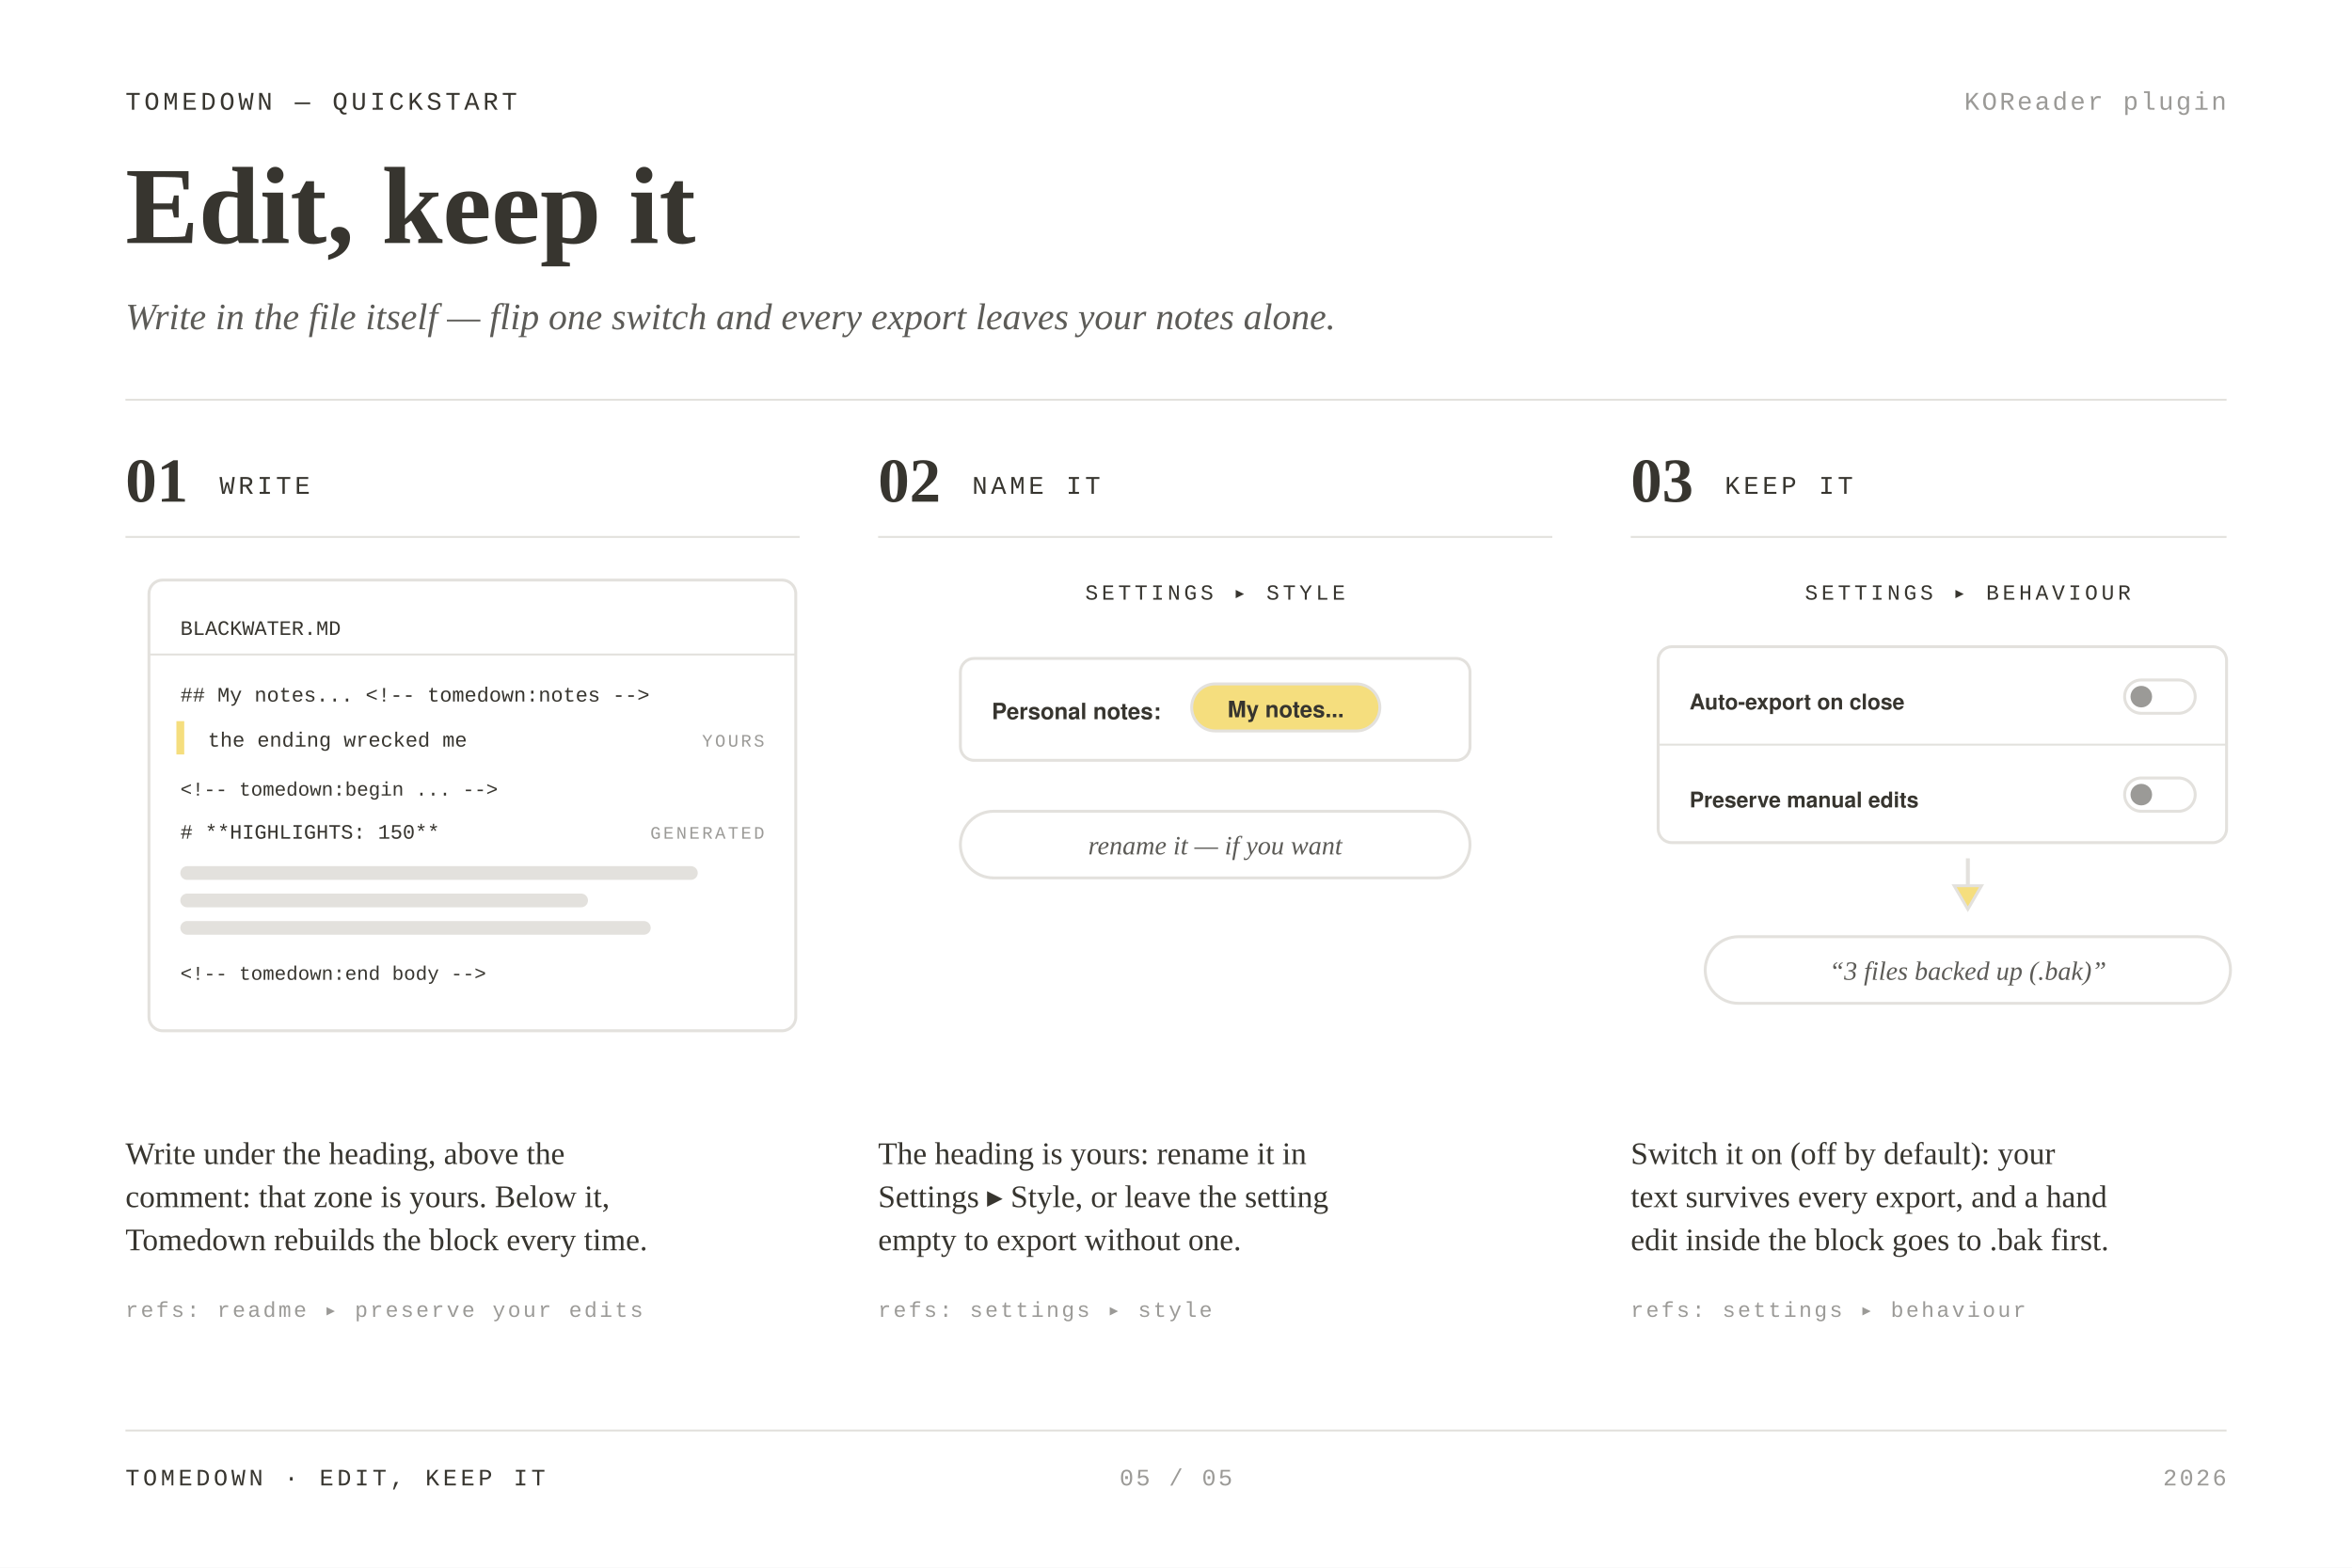
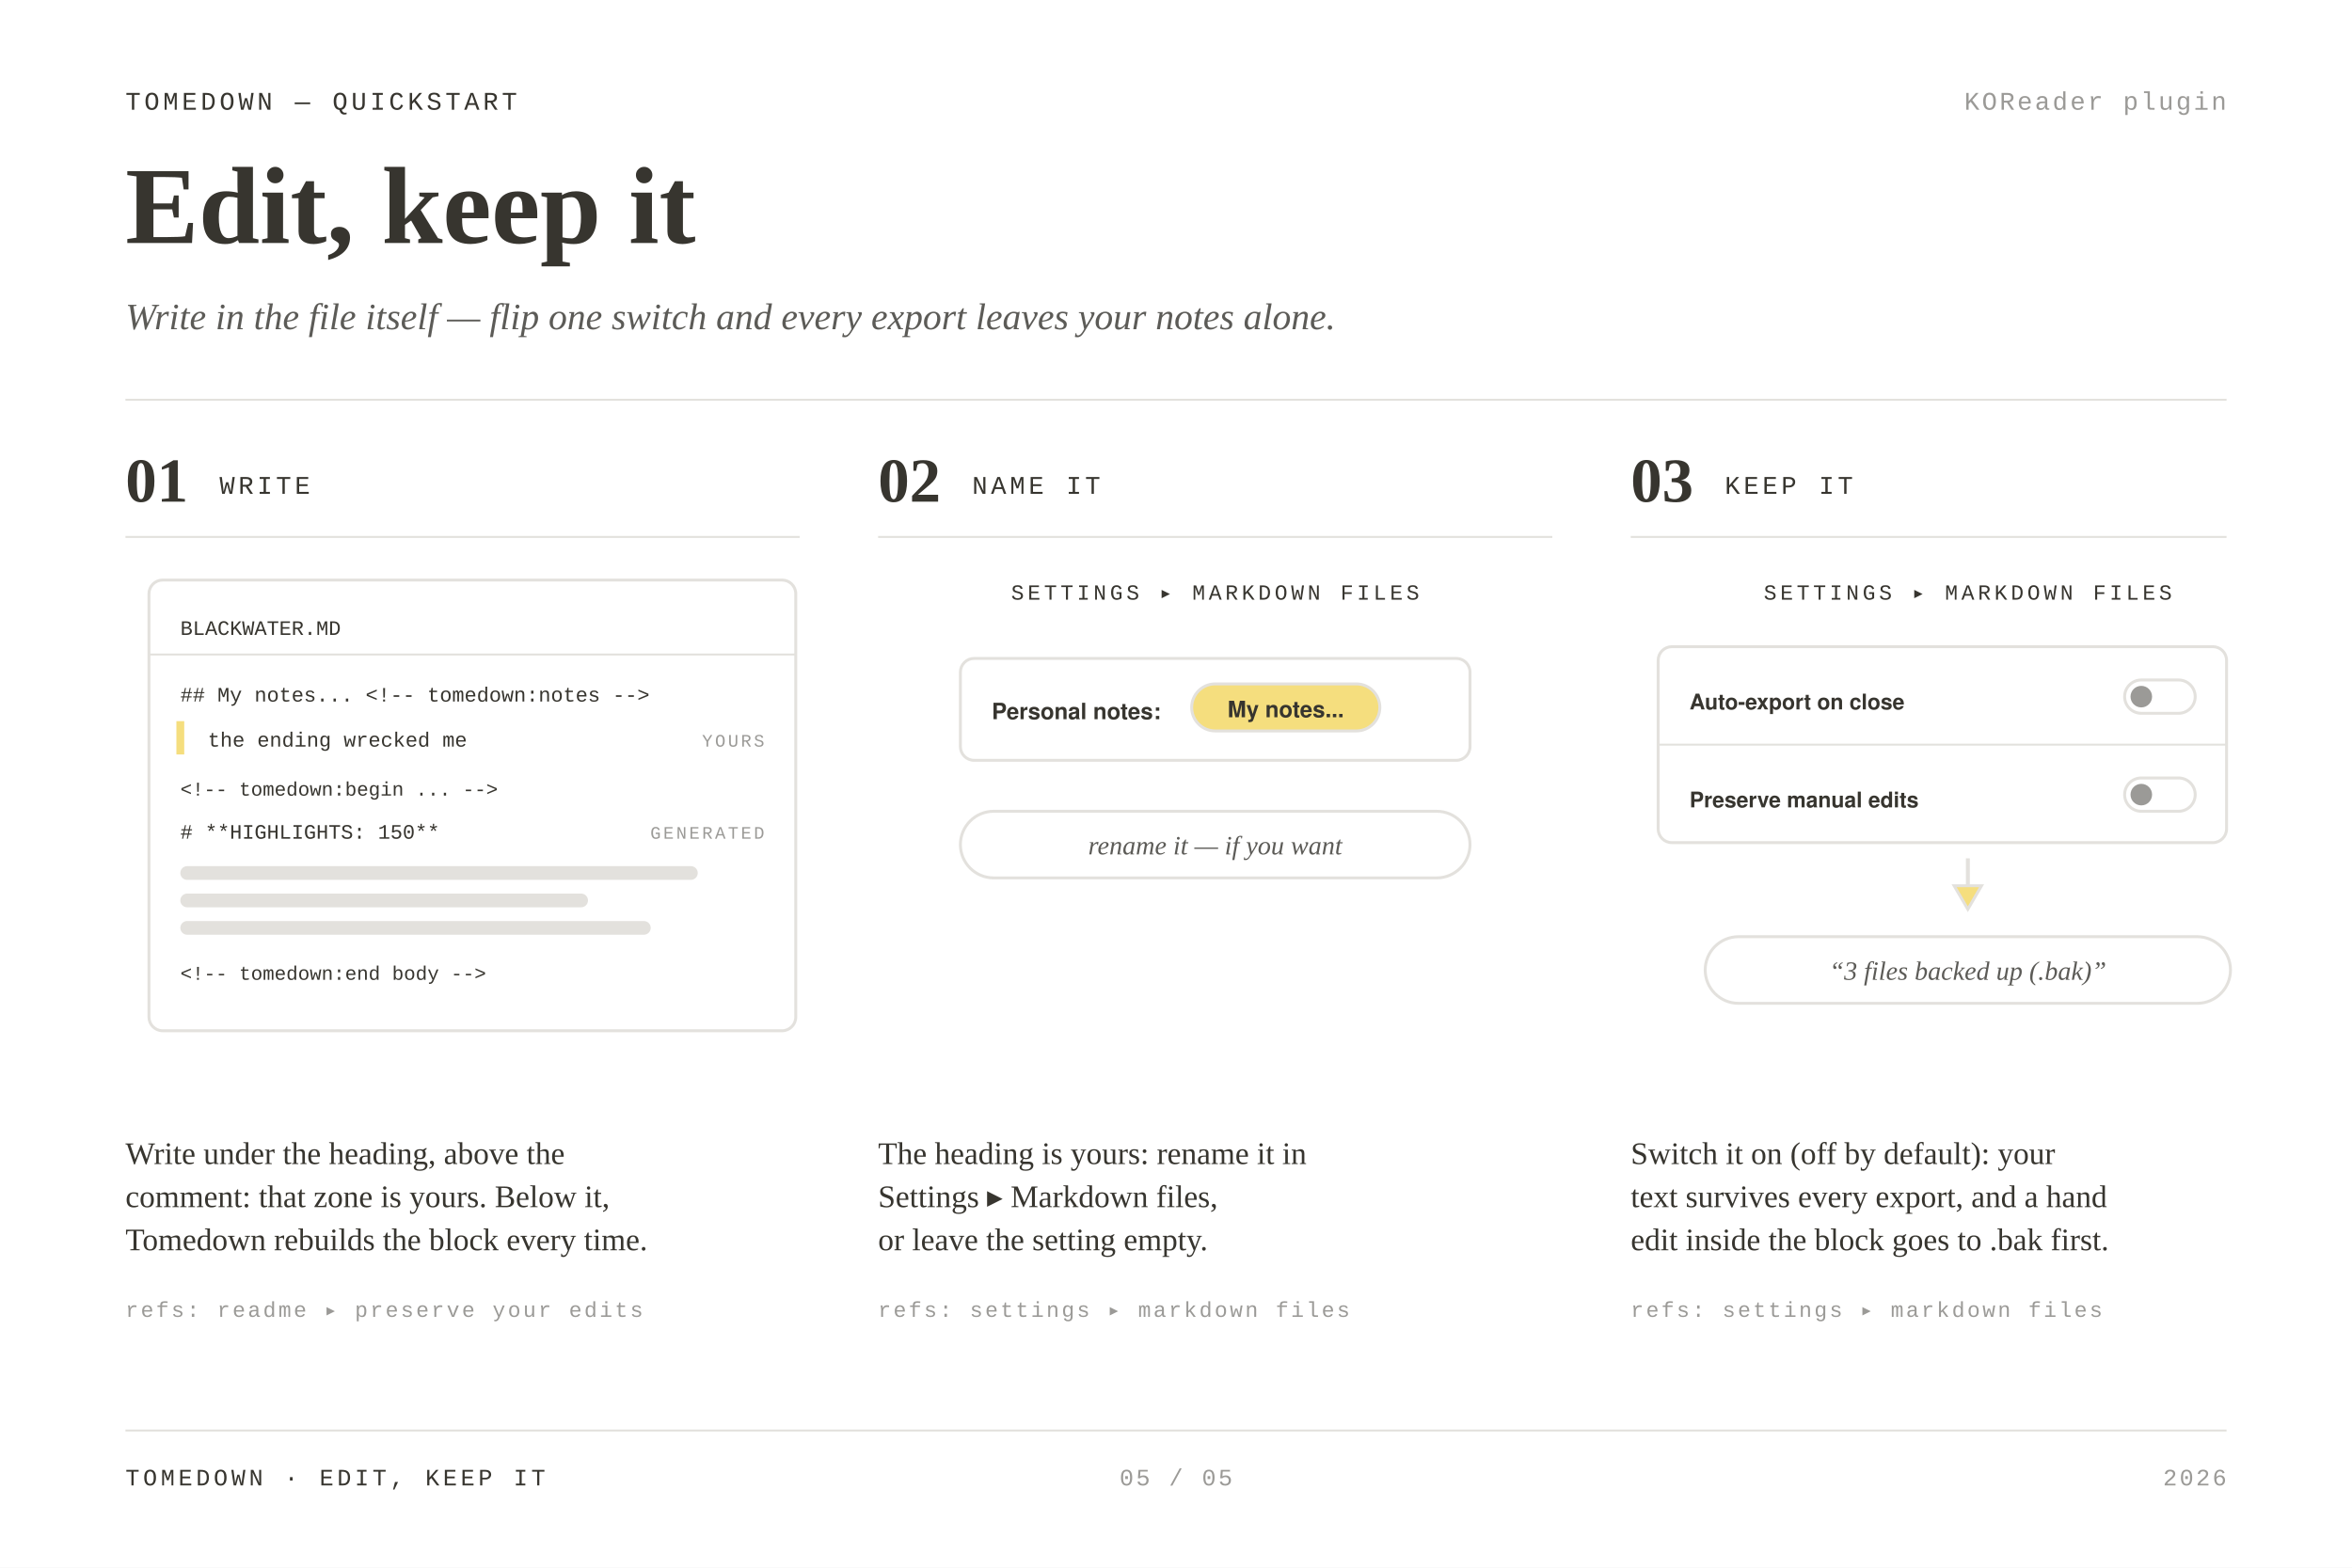
<svg xmlns="http://www.w3.org/2000/svg" width="1740" height="1160" viewBox="0 0 1200 800" role="img" aria-label="Tomedown quickstart tutorial 05 — Edit, keep it: write your notes under the heading, flip Preserve manual edits on (off by default) and the export rebuilds only its own block, a hand-edited file is kept as .bak">
  <style>
    .display { font-family: Georgia, "Times New Roman", serif; font-weight: 700; fill: #37352F; }
    .deck    { font-family: Georgia, "Times New Roman", serif; font-style: italic; fill: #5C5B57; }
    .label   { font-family: "SF Mono", Menlo, Consolas, "Liberation Mono", monospace; letter-spacing: 1.8px; fill: #37352F; }
    .labelm  { font-family: "SF Mono", Menlo, Consolas, "Liberation Mono", monospace; letter-spacing: 1.2px; fill: #9B9A97; }
    .body    { font-family: Georgia, "Times New Roman", serif; fill: #37352F; }
    .menu    { font-family: "Helvetica Neue", Helvetica, Arial, sans-serif; font-weight: 700; fill: #37352F; }
    .code    { font-family: "SF Mono", Menlo, Consolas, "Liberation Mono", monospace; fill: #37352F; }
    .rule    { stroke: #E3E1DD; stroke-width: 1; }
    .hair    { stroke: #E3E1DD; stroke-width: 1; opacity: 1; }
    .card    { fill: #FFFFFF; stroke: #E3E1DD; stroke-width: 1.5; }
    .skel    { fill: #E3E1DD; }
    .accent  { fill: #F5DE7E; }
  </style>
  <rect width="1200" height="800" fill="#FFFFFF" />
  <text class="label" x="64" y="56" font-size="13">TOMEDOWN — QUICKSTART</text>
  <text class="labelm" x="1136" y="56" font-size="13" text-anchor="end">KOReader plugin</text>
  <text class="display" x="64" y="124" font-size="56">Edit, keep it</text>
  <text class="deck" x="64" y="168" font-size="19">Write in the file itself — flip one switch and every export leaves your notes alone.</text>
  <line class="rule" x1="64" y1="204" x2="1136" y2="204" />
  <text class="display" x="64" y="256" font-size="32">01</text>
  <text class="label" x="112" y="252" font-size="13">WRITE</text>
  <line class="hair" x1="64" y1="274" x2="408" y2="274" />
  <rect class="card" x="76" y="296" width="330" height="230" rx="7" />
  <text class="code" x="92" y="324" font-size="10.5" fill="#9B9A97">BLACKWATER.MD</text>
  <line class="hair" x1="76" y1="334" x2="406" y2="334" />
  <text class="code" x="92" y="358" font-size="10.5">## My notes... &lt;!-- tomedown:notes --&gt;</text>
  <rect class="accent" x="90" y="368" width="4" height="17" />
  <text class="code" x="106" y="381" font-size="10.5">the ending wrecked me</text>
  <text class="labelm" x="390" y="381" font-size="9" text-anchor="end">YOURS</text>
  <text class="code" x="92" y="406" font-size="10" fill="#9B9A97">&lt;!-- tomedown:begin ... --&gt;</text>
  <text class="code" x="92" y="428" font-size="10.5"># **HIGHLIGHTS: 150**</text>
  <text class="labelm" x="390" y="428" font-size="9" text-anchor="end">GENERATED</text>
  <rect class="skel" x="92" y="442" width="264" height="7" rx="3.5" />
  <rect class="skel" x="92" y="456" width="208" height="7" rx="3.5" />
  <rect class="skel" x="92" y="470" width="240" height="7" rx="3.5" />
  <text class="code" x="92" y="500" font-size="10" fill="#9B9A97">&lt;!-- tomedown:end body --&gt;</text>
  <text class="body" x="64" y="594" font-size="16">Write under the heading, above the</text>
  <text class="body" x="64" y="616" font-size="16">comment: that zone is yours. Below it,</text>
  <text class="body" x="64" y="638" font-size="16">Tomedown rebuilds the block every time.</text>
  <text class="labelm" x="64" y="672" font-size="11">refs: readme ▸ preserve your edits</text>
  <text class="display" x="448" y="256" font-size="32">02</text>
  <text class="label" x="496" y="252" font-size="13">NAME IT</text>
  <line class="hair" x1="448" y1="274" x2="792" y2="274" />
-   <text class="label" x="620" y="306" font-size="11" text-anchor="middle">SETTINGS ▸ STYLE</text>
+   <text class="label" x="620" y="306" font-size="11" text-anchor="middle">SETTINGS ▸ MARKDOWN FILES</text>
  <rect class="card" x="490" y="336" width="260" height="52" rx="7" />
  <rect class="accent" x="608" y="349" width="96" height="24" rx="12" stroke="#E3E1DD" stroke-width="1.5" />
  <text class="menu" x="506" y="367" font-size="11.5">Personal notes:</text>
  <text class="menu" x="656" y="366" font-size="11.5" text-anchor="middle">My notes...</text>
  <rect x="490" y="414" width="260" height="34" rx="17" fill="#FFFFFF" stroke="#E3E1DD" stroke-width="1.5" />
  <text class="deck" x="620" y="436" font-size="13.5" text-anchor="middle">rename it — if you want</text>
  <text class="body" x="448" y="594" font-size="16">The heading is yours: rename it in</text>
-   <text class="body" x="448" y="616" font-size="16">Settings ▸ Style, or leave the setting</text>
-   <text class="body" x="448" y="638" font-size="16">empty to export without one.</text>
-   <text class="labelm" x="448" y="672" font-size="11">refs: settings ▸ style</text>
+   <text class="body" x="448" y="616" font-size="16">Settings ▸ Markdown files,</text>
+   <text class="body" x="448" y="638" font-size="16">or leave the setting empty.</text>
+   <text class="labelm" x="448" y="672" font-size="11">refs: settings ▸ markdown files</text>
  <text class="display" x="832" y="256" font-size="32">03</text>
  <text class="label" x="880" y="252" font-size="13">KEEP IT</text>
  <line class="hair" x1="832" y1="274" x2="1136" y2="274" />
-   <text class="label" x="1004" y="306" font-size="11" text-anchor="middle">SETTINGS ▸ BEHAVIOUR</text>
+   <text class="label" x="1004" y="306" font-size="11" text-anchor="middle">SETTINGS ▸ MARKDOWN FILES</text>
  <rect class="card" x="846" y="330" width="290" height="100" rx="7" />
  <line class="hair" x1="846" y1="380" x2="1136" y2="380" />
  <text class="menu" x="862" y="362" font-size="11">Auto-export on close</text>
  <rect x="1084" y="347" width="36" height="17" rx="8.5" fill="#FFFFFF" stroke="#E3E1DD" stroke-width="1.5" />
  <circle cx="1092.5" cy="355.5" r="5.5" fill="#9B9A97" />
  <text class="menu" x="862" y="412" font-size="11">Preserve manual edits</text>
  <rect x="1084" y="397" width="36" height="17" rx="8.5" fill="#FFFFFF" stroke="#E3E1DD" stroke-width="1.5" />
  <circle cx="1092.5" cy="405.5" r="5.5" fill="#9B9A97" />
  <path d="M1004 438 V454" fill="none" stroke="#E3E1DD" stroke-width="2" />
  <path class="accent" d="M997 452 L1004 464 L1011 452 Z" stroke="#E3E1DD" stroke-width="1.5" />
  <rect x="870" y="478" width="268" height="34" rx="17" fill="#FFFFFF" stroke="#E3E1DD" stroke-width="1.5" />
  <text class="deck" x="1004" y="500" font-size="13.5" text-anchor="middle">“3 files backed up (.bak)”</text>
  <text class="body" x="832" y="594" font-size="16">Switch it on (off by default): your</text>
  <text class="body" x="832" y="616" font-size="16">text survives every export, and a hand</text>
  <text class="body" x="832" y="638" font-size="16">edit inside the block goes to .bak first.</text>
-   <text class="labelm" x="832" y="672" font-size="11">refs: settings ▸ behaviour</text>
+   <text class="labelm" x="832" y="672" font-size="11">refs: settings ▸ markdown files</text>
  <line class="rule" x1="64" y1="730" x2="1136" y2="730" />
  <text class="label" x="64" y="758" font-size="12">TOMEDOWN · EDIT, KEEP IT</text>
  <text class="labelm" x="600" y="758" font-size="12" text-anchor="middle">05 / 05</text>
  <text class="labelm" x="1136" y="758" font-size="12" text-anchor="end">2026</text>
</svg>
